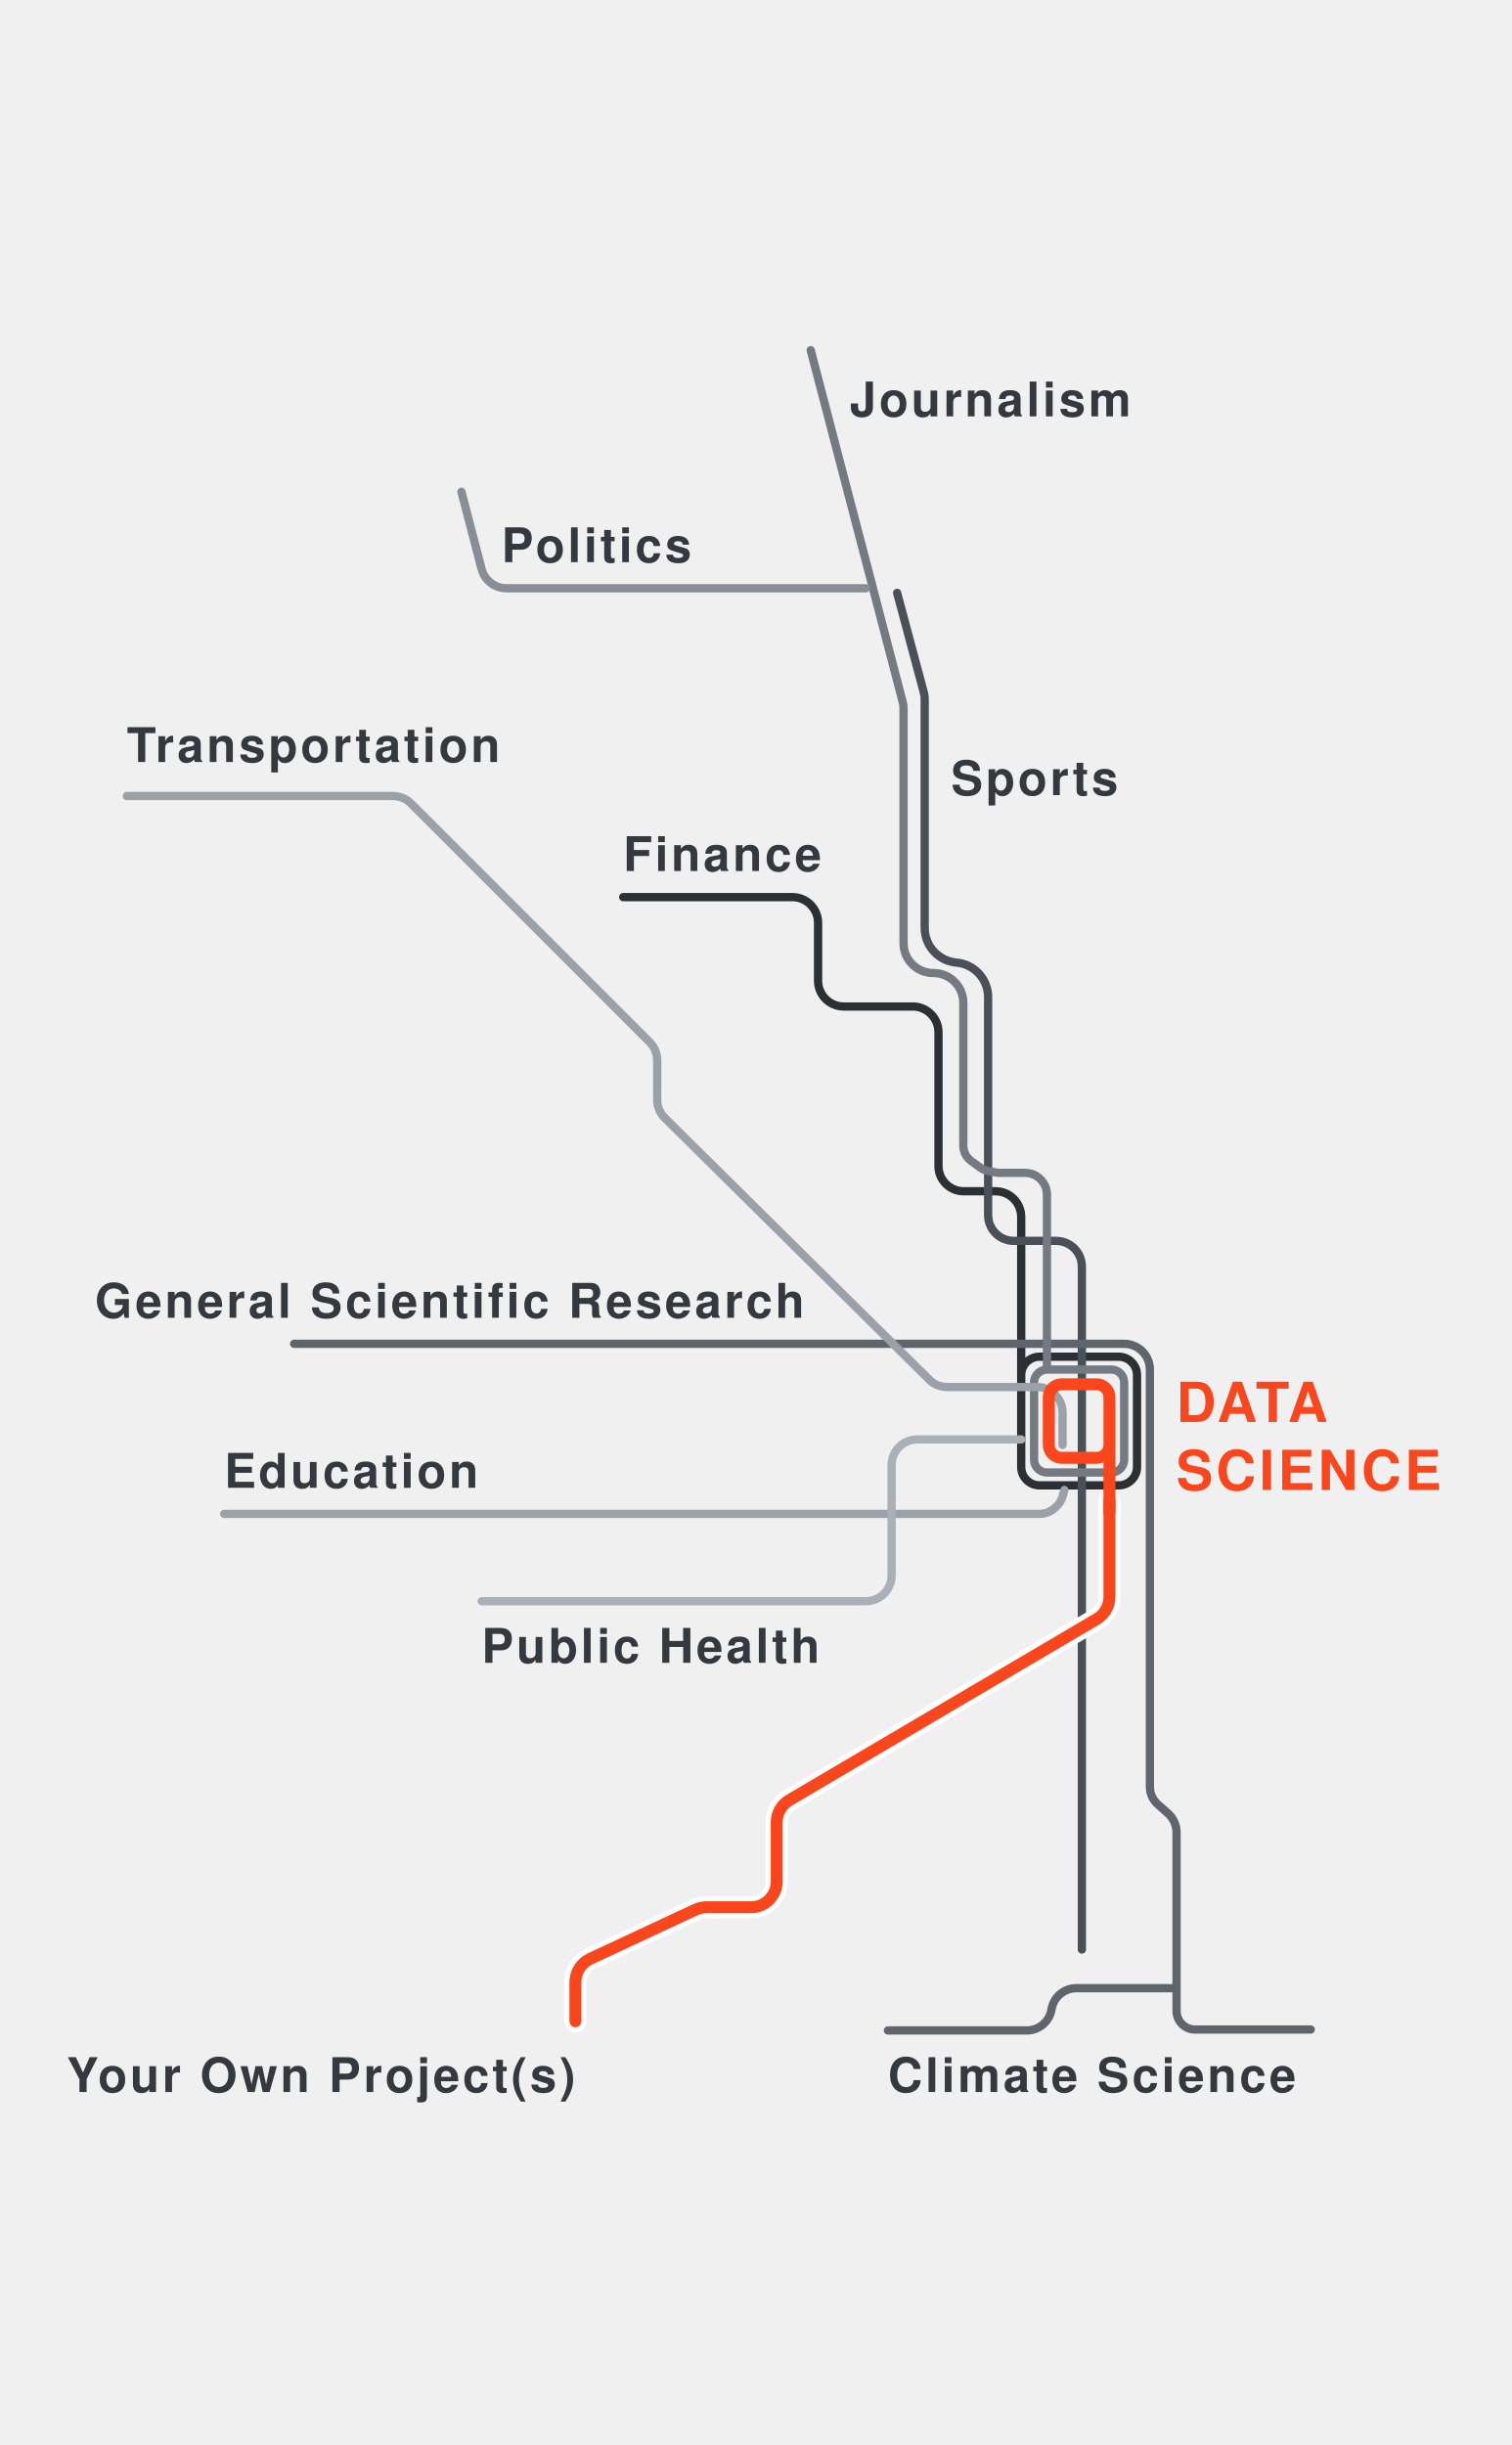
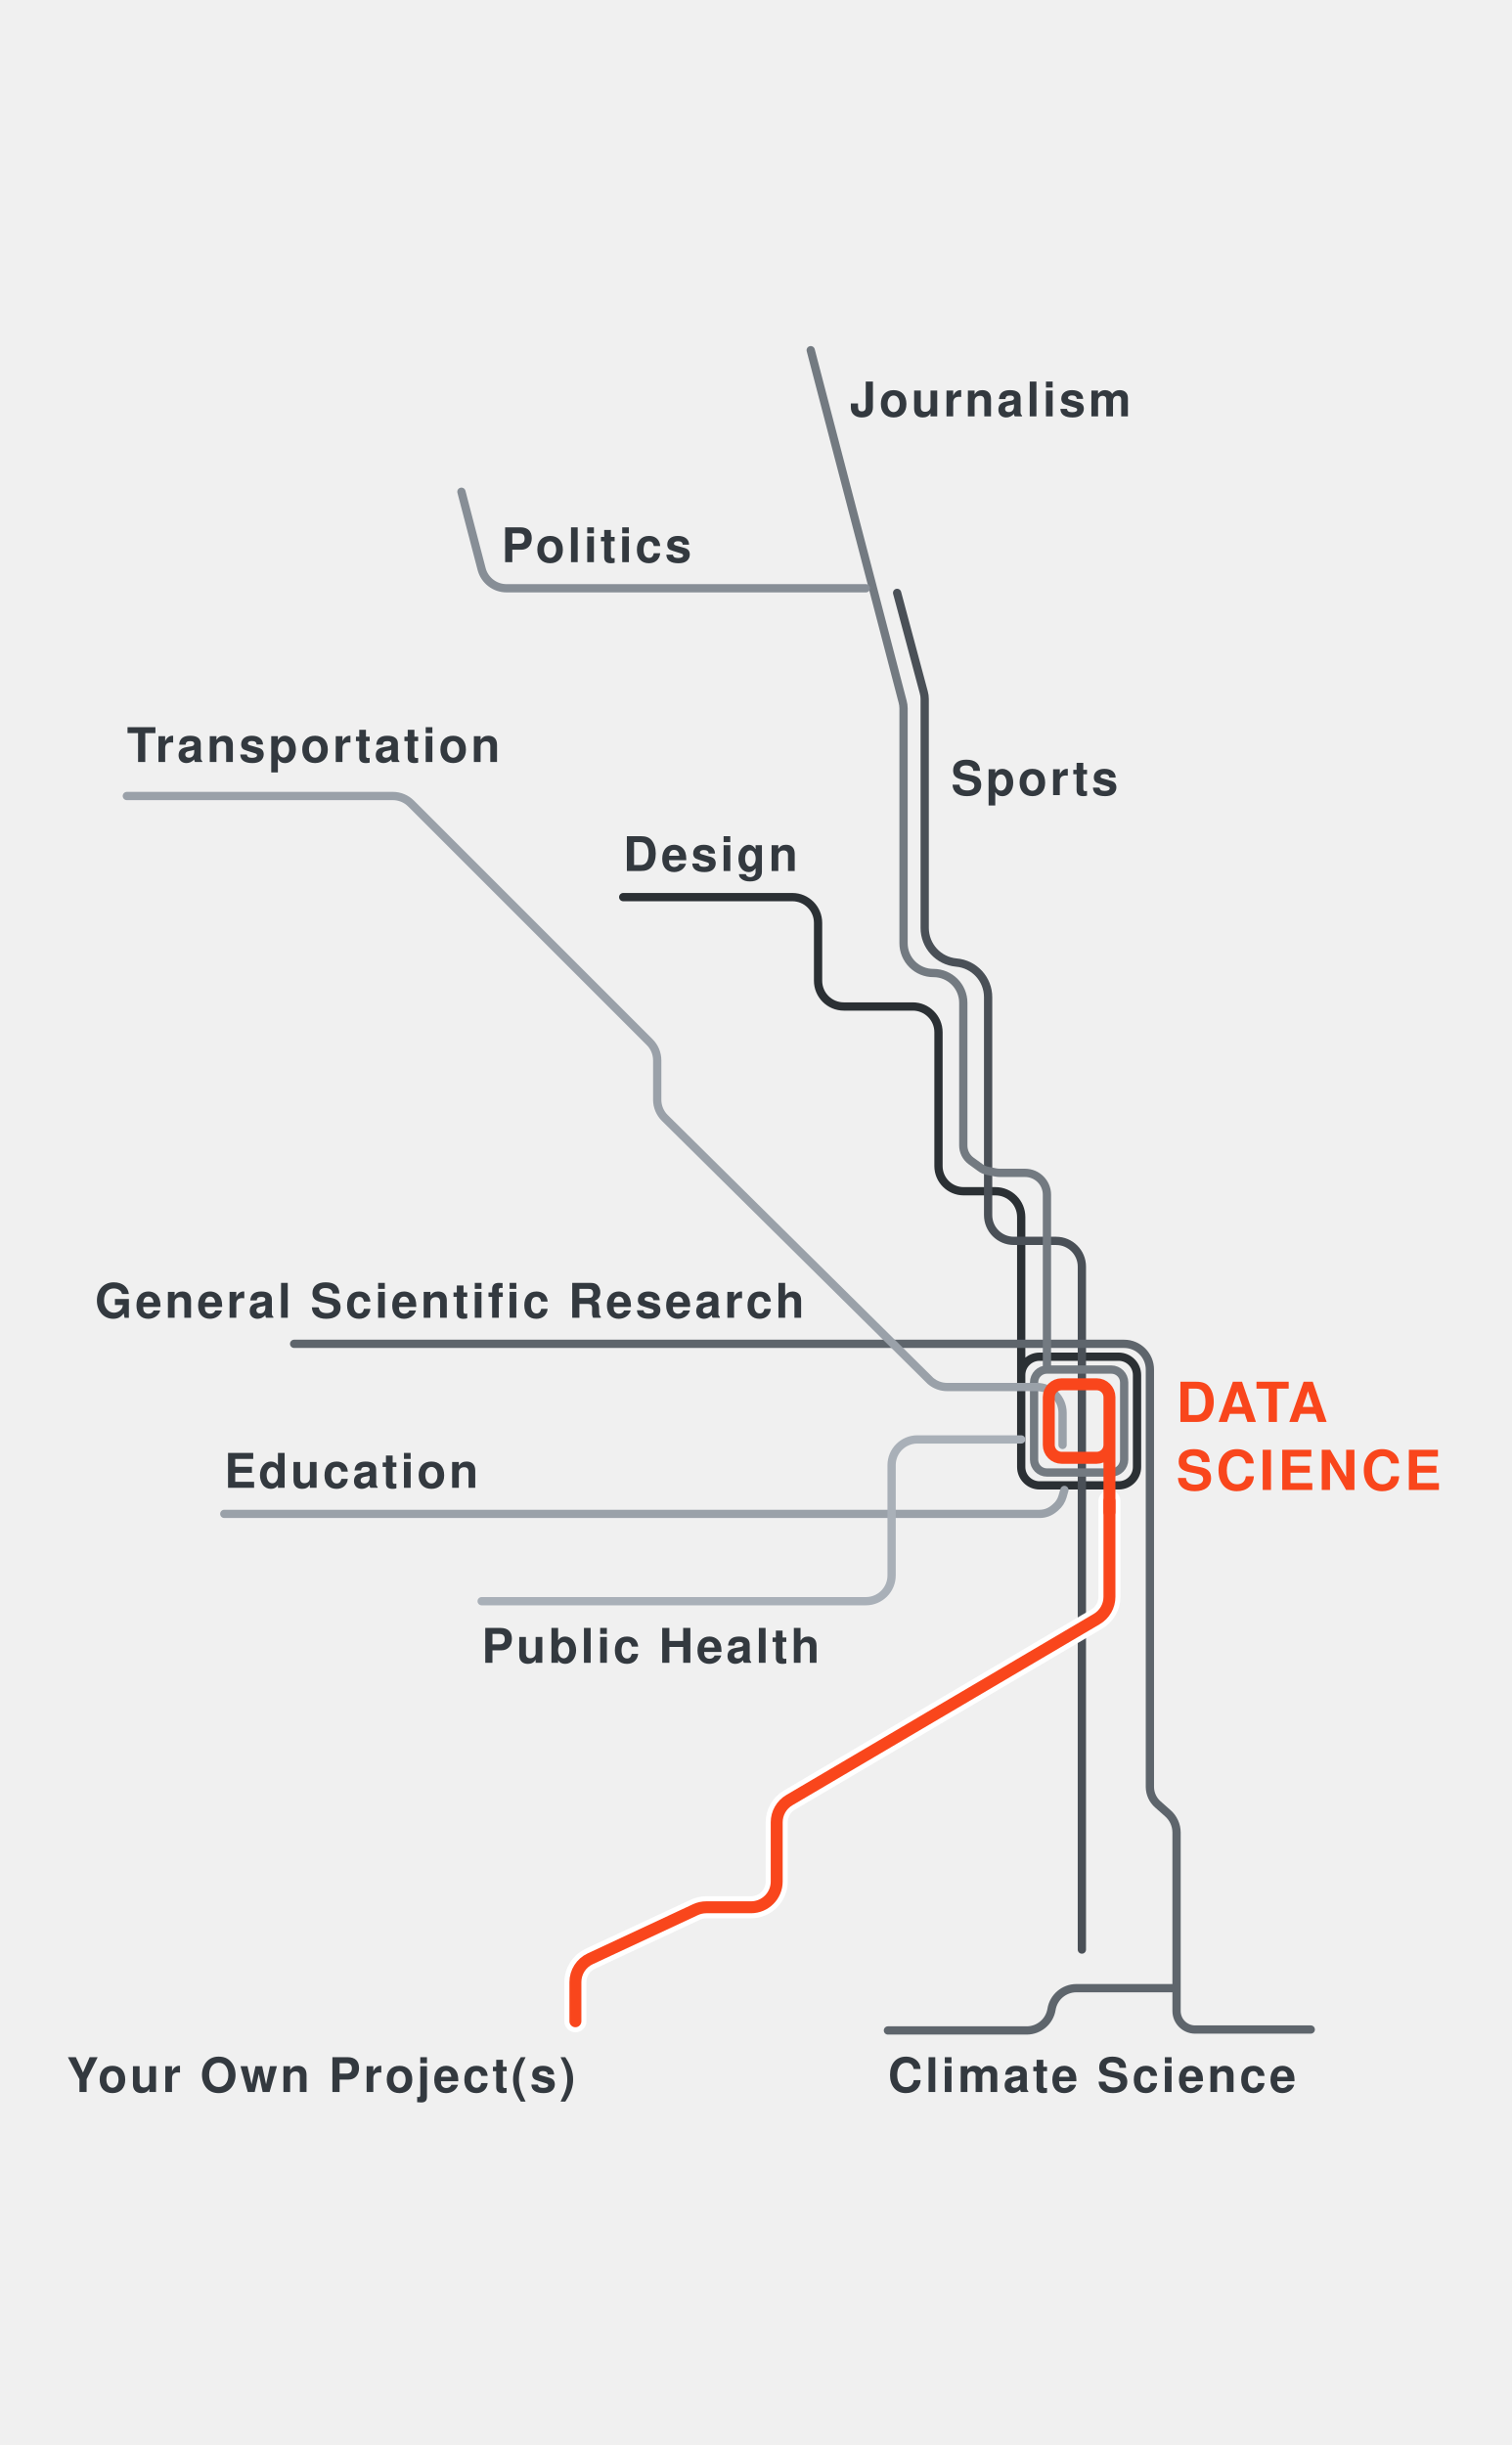
<svg xmlns="http://www.w3.org/2000/svg" viewBox="285 -174.5 822 1330" font-family="Libre Franklin, Helvetica Neue, Helvetica, Arial, sans-serif" role="img" aria-labelledby="ttl">
  <g transform="translate(180,0)" fill="none" stroke-width="4.5" stroke-linecap="round" stroke-linejoin="round">
    <path d="M 444.0 313.5 L 536.0 313.5 A 14.0 14.0 0 0 1 550.0 327.5 L 550.0 359.0 A 14.0 14.0 0 0 0 564.0 373.0 L 601.5 373.0 A 14.0 14.0 0 0 1 615.5 387.0 L 615.5 459.8 A 13.7 13.7 0 0 0 629.2 473.5 L 646.5 473.5 A 14.0 14.0 0 0 1 660.5 487.5 L 660.5 573.5 M 660.5 573.5 A 10 10 0 0 1 670.5 563.5 L 713.5 563.5 A 10 10 0 0 1 723.5 573.5 L 723.5 623.5 A 10 10 0 0 1 713.5 633.5 L 670.5 633.5 A 10 10 0 0 1 660.5 623.5 Z" stroke="#2B3034" />
    <path d="M 693.5 886.0 L 693.5 514.5 A 14.0 14.0 0 0 0 679.5 500.5 L 656.5 500.5 A 14.0 14.0 0 0 1 642.5 486.5 L 642.5 368.0 A 18.9 18.9 0 0 0 625.2 349.1 A 18.9 18.9 0 0 1 608.0 330.3 L 608.0 205.8 A 14.0 14.0 0 0 0 607.5 202.1 L 593.0 148.0" stroke="#4A5057" />
    <path d="M 745.0 907.0 L 690.5 907.0 A 13.7 13.7 0 0 0 677.0 918.5 A 13.7 13.7 0 0 1 663.5 930.0 L 588.0 930.0 M 745.0 907.0 L 745.0 822.3 A 14.0 14.0 0 0 0 740.2 811.8 L 734.9 807.1 A 12.7 12.7 0 0 1 730.5 797.6 L 730.5 570.5 A 14.0 14.0 0 0 0 716.5 556.5 L 265.0 556.5 M 745.0 907.0 L 745.0 919.4 A 10.1 10.1 0 0 0 755.1 929.5 L 818.0 929.5" stroke="#5E656C" />
    <path d="M 674.5 570.5 L 674.5 475.4 A 11.9 11.9 0 0 0 662.6 463.5 L 649.3 463.5 A 14.0 14.0 0 0 1 646.7 463.3 L 642.2 462.4 A 9.6 9.6 0 0 1 638.2 460.6 L 633.1 456.9 A 10.4 10.4 0 0 1 629.0 448.6 L 629.0 371.0 A 16.2 16.2 0 0 0 612.8 354.8 A 16.2 16.2 0 0 1 596.5 338.6 L 596.5 210.8 A 14.0 14.0 0 0 0 596.0 207.2 L 546.0 16.0 M 667.5 577.5 A 7 7 0 0 1 674.5 570.5 L 709.5 570.5 A 7 7 0 0 1 716.5 577.5 L 716.5 619.5 A 7 7 0 0 1 709.5 626.5 L 674.5 626.5 A 7 7 0 0 1 667.5 619.5 Z" stroke="#737A81" />
    <path d="M 356.0 93.0 L 367.0 135.1 A 14.0 14.0 0 0 0 380.6 145.5 L 576.0 145.5" stroke="#878E96" />
    <path d="M 174.0 258.5 L 318.7 258.5 A 14.0 14.0 0 0 1 328.6 262.6 L 458.4 392.4 A 14.0 14.0 0 0 1 462.5 402.3 L 462.5 423.8 A 14.0 14.0 0 0 0 466.6 433.6 L 611.2 576.7 A 14.0 14.0 0 0 0 620.3 580.0 L 669.0 580.0 A 14.0 14.0 0 0 1 683.0 594.0 L 683.0 611.5 M 227 649 L 670.4 649 Q 675 649 678.5 646 L 679.2 645.4 Q 682 643 683 639.5 L 684 636" stroke="#9AA1A9" />
    <path d="M 660.5 608.5 L 604.0 608.5 A 14.0 14.0 0 0 0 590.0 622.5 L 590.0 682.5 A 14.0 14.0 0 0 1 576.0 696.5 L 367.0 696.5" stroke="#A9B0B8" />
  </g>
  <g transform="translate(180,0)" fill="none" stroke-linecap="round" stroke-linejoin="round">
    <path d="M 708.5 642.0 L 708.5 694.1 A 14.0 14.0 0 0 1 701.6 706.2 L 534.4 804.7 A 14.0 14.0 0 0 0 527.5 816.8 L 527.5 849.0 A 14.0 14.0 0 0 1 513.5 863.0 L 489.2 863.0 A 14.0 14.0 0 0 0 483.3 864.3 L 426.1 891.0 A 14.0 14.0 0 0 0 418.0 903.7 L 418.0 925.0" stroke="#ffffff" stroke-width="12" />
    <path d="M 708.5 642.0 L 708.5 694.1 A 14.0 14.0 0 0 1 701.6 706.2 L 534.4 804.7 A 14.0 14.0 0 0 0 527.5 816.8 L 527.5 849.0 A 14.0 14.0 0 0 1 513.5 863.0 L 489.2 863.0 A 14.0 14.0 0 0 0 483.3 864.3 L 426.1 891.0 A 14.0 14.0 0 0 0 418.0 903.7 L 418.0 925.0" stroke="#F9461C" stroke-width="6.5" />
    <path d="M 708.5 648 L 708.5 585.5 A 7 7 0 0 0 701.5 578.5 L 682.5 578.5 A 7 7 0 0 0 675.5 585.5 L 675.5 611.5 A 7 7 0 0 0 682.5 618.5 L 701.5 618.5 A 7 7 0 0 0 708.5 611.5" stroke="#F9461C" stroke-width="6.5" />
  </g>
  <text x="747.2" y="52" font-size="26" font-weight="700" letter-spacing="1.6" fill="#33393F">Journalism</text>
  <text x="557.8" y="131.3" font-size="26" font-weight="700" letter-spacing="1.6" fill="#33393F">Politics</text>
  <text x="802.3" y="258" font-size="26" font-weight="700" letter-spacing="1.6" fill="#33393F">Sports</text>
  <text x="354" y="240" font-size="26" font-weight="700" letter-spacing="1.6" fill="#33393F">Transportation</text>
-   <text x="624" y="299.3" font-size="26" font-weight="700" letter-spacing="1.6" fill="#33393F">Finance</text>
+   <text x="624" y="299.3" font-size="26" font-weight="700" letter-spacing="1.6" fill="#33393F">Design</text>
  <text x="722.6" y="542.3" text-anchor="end" font-size="26" font-weight="700" letter-spacing="1.6" fill="#33393F">General Scientific Research</text>
  <text x="407" y="634.8" font-size="26" font-weight="700" letter-spacing="1.6" fill="#33393F">Education</text>
  <text x="547" y="730" font-size="26" font-weight="700" letter-spacing="1.6" fill="#33393F">Public Health</text>
  <text x="598" y="963.5" text-anchor="end" font-size="26" font-weight="700" letter-spacing="1.6" fill="#33393F">Your Own Project(s)</text>
  <text x="768" y="963.5" font-size="26" font-weight="700" letter-spacing="1.6" fill="#33393F">Climate Science</text>
  <text x="924.8" y="599" font-size="30" font-weight="700" letter-spacing="1.8" fill="#F9461C">DATA</text>
  <text x="924.8" y="636" font-size="30" font-weight="700" letter-spacing="1.8" fill="#F9461C">SCIENCE</text>
</svg>
